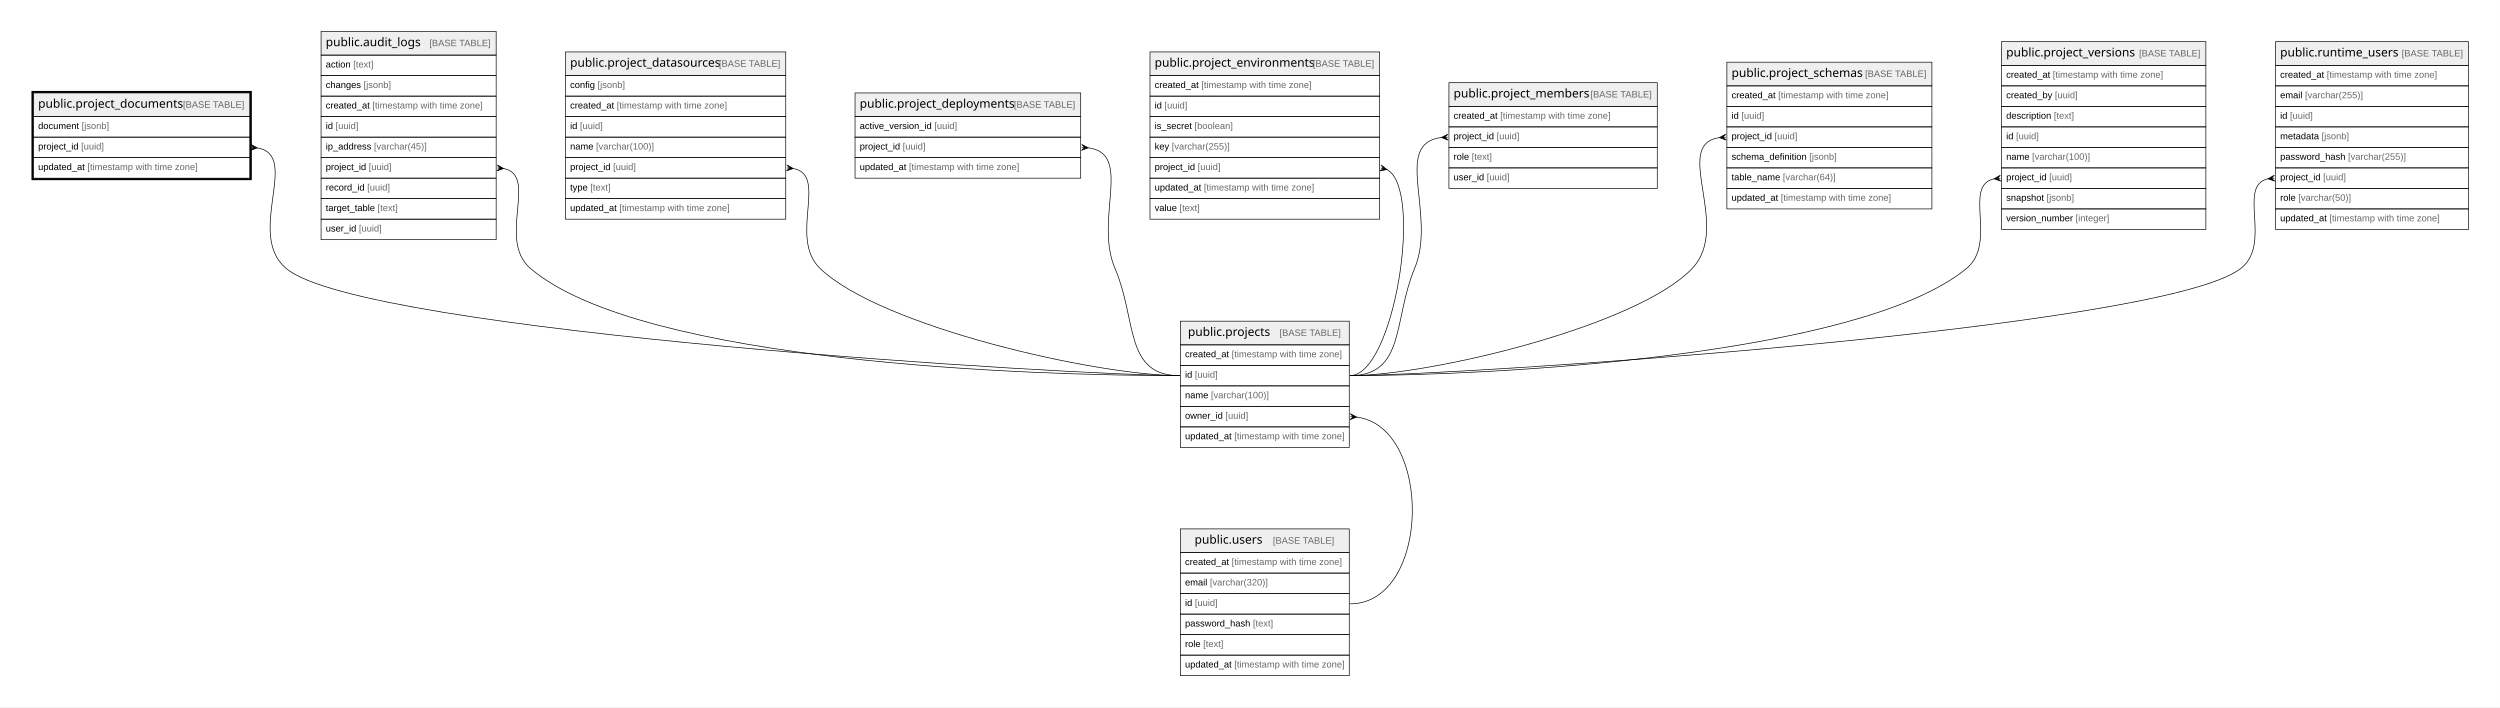
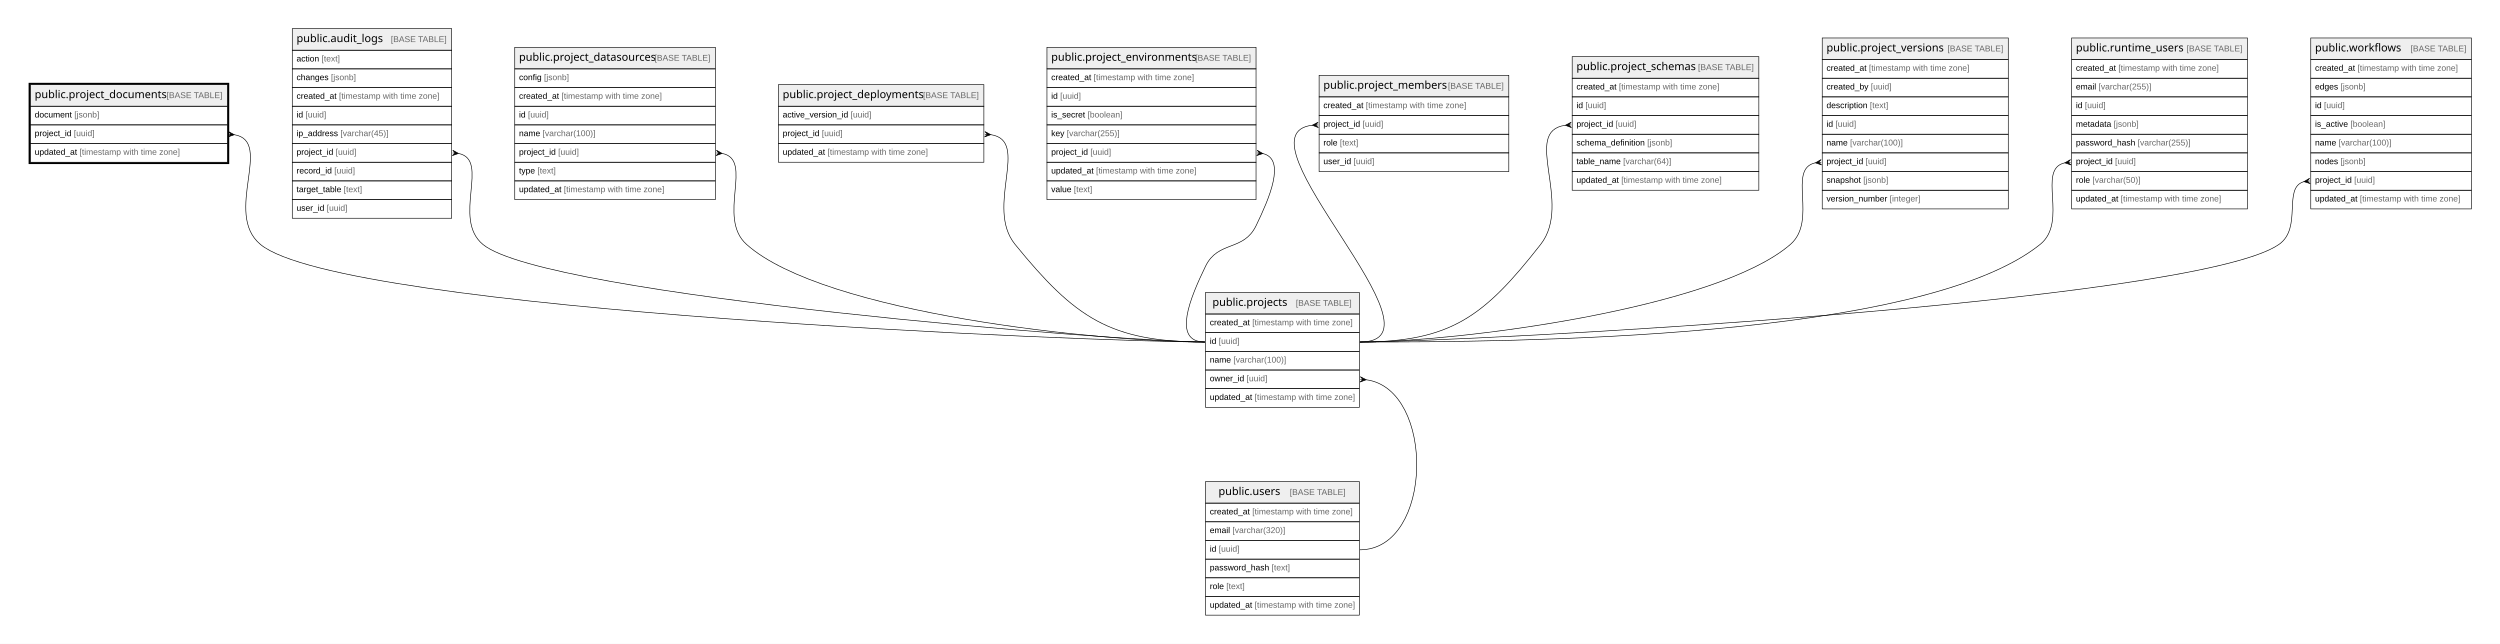
- <svg xmlns="http://www.w3.org/2000/svg" width="3755pt" height="1062pt" viewBox="0.00 0.00 3754.85 1062.00">
+ <svg xmlns="http://www.w3.org/2000/svg" width="4124pt" height="1062pt" viewBox="0.00 0.00 4124.36 1062.00">
  <g id="graph0" class="graph" transform="scale(1 1) rotate(0) translate(4 1058)">
-     <polygon fill="white" stroke="none" points="-4,4 -4,-1058 3750.85,-1058 3750.85,4 -4,4" />
+     <polygon fill="white" stroke="none" points="-4,4 -4,-1058 4120.36,-1058 4120.36,4 -4,4" />
    <g id="node1" class="node">
      <polygon fill="#efefef" stroke="none" points="46.2,-882.8 46.2,-918.4 371.14,-918.4 371.14,-882.8 46.2,-882.8" />
      <polygon fill="none" stroke="black" points="46.2,-882.8 46.2,-918.4 371.14,-918.4 371.14,-882.8 46.2,-882.8" />
      <text text-anchor="start" x="53.2" y="-896.2" font-family="Arial Bold" font-size="18.00">public.project_documents</text>
      <text text-anchor="start" x="239.65" y="-896.2" font-family="Arial" font-size="14.00">    </text>
      <text text-anchor="start" x="270.77" y="-896.2" font-family="Arial" font-size="14.00" fill="#666666">[BASE TABLE]</text>
      <polygon fill="none" stroke="black" points="46.2,-852 46.2,-882.8 371.14,-882.8 371.14,-852 46.2,-852" />
      <text text-anchor="start" x="53.2" y="-864.2" font-family="Arial" font-size="14.00">document </text>
      <text text-anchor="start" x="118.57" y="-864.2" font-family="Arial" font-size="14.00" fill="#666666">[jsonb]</text>
      <polygon fill="none" stroke="black" points="46.2,-821.2 46.2,-852 371.14,-852 371.14,-821.2 46.2,-821.2" />
      <text text-anchor="start" x="53.2" y="-833.4" font-family="Arial" font-size="14.00">project_id </text>
      <text text-anchor="start" x="117.79" y="-833.4" font-family="Arial" font-size="14.00" fill="#666666">[uuid]</text>
      <polygon fill="none" stroke="black" points="46.2,-790.4 46.2,-821.2 371.14,-821.2 371.14,-790.4 46.2,-790.4" />
      <text text-anchor="start" x="53.2" y="-802.6" font-family="Arial" font-size="14.00">updated_at </text>
      <text text-anchor="start" x="127.16" y="-802.6" font-family="Arial" font-size="14.00" fill="#666666">[timestamp with time zone]</text>
      <polygon fill="none" stroke="black" stroke-width="3" points="44.7,-788.9 44.7,-919.9 372.64,-919.9 372.64,-788.9 44.7,-788.9" />
    </g>
    <g id="node2" class="node">
-       <polygon fill="#efefef" stroke="none" points="1768.83,-540 1768.83,-575.6 2022.51,-575.6 2022.51,-540 1768.83,-540" />
-       <polygon fill="none" stroke="black" points="1768.83,-540 1768.83,-575.6 2022.51,-575.6 2022.51,-540 1768.83,-540" />
-       <text text-anchor="start" x="1780.19" y="-553.4" font-family="Arial Bold" font-size="18.00">public.projects</text>
-       <text text-anchor="start" x="1886.66" y="-553.4" font-family="Arial" font-size="14.00">    </text>
-       <text text-anchor="start" x="1917.78" y="-553.4" font-family="Arial" font-size="14.00" fill="#666666">[BASE TABLE]</text>
-       <polygon fill="none" stroke="black" points="1768.83,-509.2 1768.83,-540 2022.51,-540 2022.51,-509.2 1768.83,-509.2" />
-       <text text-anchor="start" x="1775.83" y="-521.4" font-family="Arial" font-size="14.00">created_at </text>
-       <text text-anchor="start" x="1845.88" y="-521.4" font-family="Arial" font-size="14.00" fill="#666666">[timestamp with time zone]</text>
-       <polygon fill="none" stroke="black" points="1768.83,-478.4 1768.83,-509.2 2022.51,-509.2 2022.51,-478.4 1768.83,-478.4" />
-       <text text-anchor="start" x="1775.83" y="-490.6" font-family="Arial" font-size="14.00">id </text>
-       <text text-anchor="start" x="1790.62" y="-490.6" font-family="Arial" font-size="14.00" fill="#666666">[uuid]</text>
-       <polygon fill="none" stroke="black" points="1768.83,-447.6 1768.83,-478.4 2022.51,-478.4 2022.51,-447.6 1768.83,-447.6" />
-       <text text-anchor="start" x="1775.83" y="-459.8" font-family="Arial" font-size="14.00">name </text>
-       <text text-anchor="start" x="1814.74" y="-459.8" font-family="Arial" font-size="14.00" fill="#666666">[varchar(100)]</text>
-       <polygon fill="none" stroke="black" points="1768.83,-416.8 1768.83,-447.6 2022.51,-447.6 2022.51,-416.8 1768.83,-416.8" />
-       <text text-anchor="start" x="1775.83" y="-429" font-family="Arial" font-size="14.00">owner_id </text>
-       <text text-anchor="start" x="1836.53" y="-429" font-family="Arial" font-size="14.00" fill="#666666">[uuid]</text>
-       <polygon fill="none" stroke="black" points="1768.83,-386 1768.83,-416.8 2022.51,-416.8 2022.51,-386 1768.83,-386" />
-       <text text-anchor="start" x="1775.83" y="-398.2" font-family="Arial" font-size="14.00">updated_at </text>
-       <text text-anchor="start" x="1849.79" y="-398.2" font-family="Arial" font-size="14.00" fill="#666666">[timestamp with time zone]</text>
+       <polygon fill="#efefef" stroke="none" points="1984.83,-540 1984.83,-575.6 2238.51,-575.6 2238.51,-540 1984.83,-540" />
+       <polygon fill="none" stroke="black" points="1984.83,-540 1984.83,-575.6 2238.51,-575.6 2238.51,-540 1984.83,-540" />
+       <text text-anchor="start" x="1996.19" y="-553.4" font-family="Arial Bold" font-size="18.00">public.projects</text>
+       <text text-anchor="start" x="2102.66" y="-553.4" font-family="Arial" font-size="14.00">    </text>
+       <text text-anchor="start" x="2133.78" y="-553.4" font-family="Arial" font-size="14.00" fill="#666666">[BASE TABLE]</text>
+       <polygon fill="none" stroke="black" points="1984.83,-509.2 1984.83,-540 2238.51,-540 2238.51,-509.2 1984.83,-509.2" />
+       <text text-anchor="start" x="1991.83" y="-521.4" font-family="Arial" font-size="14.00">created_at </text>
+       <text text-anchor="start" x="2061.88" y="-521.4" font-family="Arial" font-size="14.00" fill="#666666">[timestamp with time zone]</text>
+       <polygon fill="none" stroke="black" points="1984.83,-478.4 1984.83,-509.2 2238.51,-509.2 2238.51,-478.4 1984.83,-478.4" />
+       <text text-anchor="start" x="1991.83" y="-490.6" font-family="Arial" font-size="14.00">id </text>
+       <text text-anchor="start" x="2006.62" y="-490.6" font-family="Arial" font-size="14.00" fill="#666666">[uuid]</text>
+       <polygon fill="none" stroke="black" points="1984.83,-447.6 1984.83,-478.4 2238.51,-478.4 2238.51,-447.6 1984.83,-447.6" />
+       <text text-anchor="start" x="1991.83" y="-459.8" font-family="Arial" font-size="14.00">name </text>
+       <text text-anchor="start" x="2030.74" y="-459.8" font-family="Arial" font-size="14.00" fill="#666666">[varchar(100)]</text>
+       <polygon fill="none" stroke="black" points="1984.83,-416.8 1984.83,-447.6 2238.51,-447.6 2238.51,-416.8 1984.83,-416.8" />
+       <text text-anchor="start" x="1991.83" y="-429" font-family="Arial" font-size="14.00">owner_id </text>
+       <text text-anchor="start" x="2052.53" y="-429" font-family="Arial" font-size="14.00" fill="#666666">[uuid]</text>
+       <polygon fill="none" stroke="black" points="1984.83,-386 1984.83,-416.8 2238.51,-416.8 2238.51,-386 1984.83,-386" />
+       <text text-anchor="start" x="1991.83" y="-398.2" font-family="Arial" font-size="14.00">updated_at </text>
+       <text text-anchor="start" x="2065.79" y="-398.2" font-family="Arial" font-size="14.00" fill="#666666">[timestamp with time zone]</text>
    </g>
    <g id="edge1" class="edge">
-       <path fill="none" stroke="black" d="M382.44,-835.85C448.15,-825.3 364.24,-706.74 425.67,-654.8 540.36,-557.82 1617.63,-493.8 1767.83,-493.8" />
-       <polygon fill="black" stroke="black" points="382.45,-835.85 372.15,-832.09 377.13,-836.24 372.81,-836.55 372.81,-836.55 372.81,-836.55 377.13,-836.24 372.8,-841.06 382.45,-835.85" />
-     </g>
-     <g id="node11" class="node">
-       <polygon fill="#efefef" stroke="none" points="1768.83,-228 1768.83,-263.6 2022.51,-263.6 2022.51,-228 1768.83,-228" />
-       <polygon fill="none" stroke="black" points="1768.83,-228 1768.83,-263.6 2022.51,-263.6 2022.51,-228 1768.83,-228" />
-       <text text-anchor="start" x="1790.18" y="-241.4" font-family="Arial Bold" font-size="18.00">public.users</text>
-       <text text-anchor="start" x="1876.67" y="-241.4" font-family="Arial" font-size="14.00">    </text>
-       <text text-anchor="start" x="1907.78" y="-241.4" font-family="Arial" font-size="14.00" fill="#666666">[BASE TABLE]</text>
-       <polygon fill="none" stroke="black" points="1768.83,-197.2 1768.83,-228 2022.51,-228 2022.51,-197.2 1768.83,-197.2" />
-       <text text-anchor="start" x="1775.83" y="-209.4" font-family="Arial" font-size="14.00">created_at </text>
-       <text text-anchor="start" x="1845.88" y="-209.4" font-family="Arial" font-size="14.00" fill="#666666">[timestamp with time zone]</text>
-       <polygon fill="none" stroke="black" points="1768.83,-166.4 1768.83,-197.2 2022.51,-197.2 2022.51,-166.4 1768.83,-166.4" />
-       <text text-anchor="start" x="1775.83" y="-178.6" font-family="Arial" font-size="14.00">email </text>
-       <text text-anchor="start" x="1813.17" y="-178.6" font-family="Arial" font-size="14.00" fill="#666666">[varchar(320)]</text>
-       <polygon fill="none" stroke="black" points="1768.83,-135.6 1768.83,-166.4 2022.51,-166.4 2022.51,-135.6 1768.83,-135.6" />
-       <text text-anchor="start" x="1775.83" y="-147.8" font-family="Arial" font-size="14.00">id </text>
-       <text text-anchor="start" x="1790.62" y="-147.8" font-family="Arial" font-size="14.00" fill="#666666">[uuid]</text>
-       <polygon fill="none" stroke="black" points="1768.83,-104.8 1768.83,-135.6 2022.51,-135.6 2022.51,-104.8 1768.83,-104.8" />
-       <text text-anchor="start" x="1775.83" y="-117" font-family="Arial" font-size="14.00">password_hash </text>
-       <text text-anchor="start" x="1877.78" y="-117" font-family="Arial" font-size="14.00" fill="#666666">[text]</text>
-       <polygon fill="none" stroke="black" points="1768.83,-74 1768.83,-104.8 2022.51,-104.8 2022.51,-74 1768.83,-74" />
-       <text text-anchor="start" x="1775.83" y="-86.2" font-family="Arial" font-size="14.00">role </text>
-       <text text-anchor="start" x="1803.06" y="-86.2" font-family="Arial" font-size="14.00" fill="#666666">[text]</text>
-       <polygon fill="none" stroke="black" points="1768.83,-43.2 1768.83,-74 2022.51,-74 2022.51,-43.2 1768.83,-43.2" />
-       <text text-anchor="start" x="1775.83" y="-55.4" font-family="Arial" font-size="14.00">updated_at </text>
-       <text text-anchor="start" x="1849.79" y="-55.4" font-family="Arial" font-size="14.00" fill="#666666">[timestamp with time zone]</text>
-     </g>
-     <g id="edge10" class="edge">
-       <path fill="none" stroke="black" d="M2033.83,-431.54C2148.39,-416.5 2144.95,-151 2023.51,-151" />
-       <polygon fill="black" stroke="black" points="2033.82,-431.54 2023.56,-427.69 2028.5,-431.88 2024.18,-432.16 2024.18,-432.16 2024.18,-432.16 2028.5,-431.88 2024.13,-436.67 2033.82,-431.54" />
+       <path fill="none" stroke="black" d="M382.43,-835.84C448.12,-825.25 363.82,-706.24 425.67,-654.8 559.49,-543.51 1809.78,-493.8 1983.83,-493.8" />
+       <polygon fill="black" stroke="black" points="382.45,-835.84 372.14,-832.09 377.13,-836.23 372.81,-836.55 372.81,-836.55 372.81,-836.55 377.13,-836.23 372.8,-841.06 382.45,-835.84" />
+     </g>
+     <g id="node12" class="node">
+       <polygon fill="#efefef" stroke="none" points="1984.83,-228 1984.83,-263.6 2238.51,-263.6 2238.51,-228 1984.83,-228" />
+       <polygon fill="none" stroke="black" points="1984.83,-228 1984.83,-263.6 2238.51,-263.6 2238.51,-228 1984.83,-228" />
+       <text text-anchor="start" x="2006.18" y="-241.4" font-family="Arial Bold" font-size="18.00">public.users</text>
+       <text text-anchor="start" x="2092.67" y="-241.4" font-family="Arial" font-size="14.00">    </text>
+       <text text-anchor="start" x="2123.78" y="-241.4" font-family="Arial" font-size="14.00" fill="#666666">[BASE TABLE]</text>
+       <polygon fill="none" stroke="black" points="1984.83,-197.2 1984.83,-228 2238.51,-228 2238.51,-197.2 1984.83,-197.2" />
+       <text text-anchor="start" x="1991.83" y="-209.4" font-family="Arial" font-size="14.00">created_at </text>
+       <text text-anchor="start" x="2061.88" y="-209.4" font-family="Arial" font-size="14.00" fill="#666666">[timestamp with time zone]</text>
+       <polygon fill="none" stroke="black" points="1984.83,-166.4 1984.83,-197.2 2238.51,-197.2 2238.51,-166.4 1984.83,-166.4" />
+       <text text-anchor="start" x="1991.83" y="-178.6" font-family="Arial" font-size="14.00">email </text>
+       <text text-anchor="start" x="2029.17" y="-178.6" font-family="Arial" font-size="14.00" fill="#666666">[varchar(320)]</text>
+       <polygon fill="none" stroke="black" points="1984.83,-135.6 1984.83,-166.4 2238.51,-166.4 2238.51,-135.6 1984.83,-135.6" />
+       <text text-anchor="start" x="1991.83" y="-147.8" font-family="Arial" font-size="14.00">id </text>
+       <text text-anchor="start" x="2006.62" y="-147.8" font-family="Arial" font-size="14.00" fill="#666666">[uuid]</text>
+       <polygon fill="none" stroke="black" points="1984.83,-104.8 1984.83,-135.6 2238.51,-135.6 2238.51,-104.8 1984.83,-104.8" />
+       <text text-anchor="start" x="1991.83" y="-117" font-family="Arial" font-size="14.00">password_hash </text>
+       <text text-anchor="start" x="2093.78" y="-117" font-family="Arial" font-size="14.00" fill="#666666">[text]</text>
+       <polygon fill="none" stroke="black" points="1984.83,-74 1984.83,-104.8 2238.51,-104.8 2238.51,-74 1984.83,-74" />
+       <text text-anchor="start" x="1991.83" y="-86.2" font-family="Arial" font-size="14.00">role </text>
+       <text text-anchor="start" x="2019.06" y="-86.2" font-family="Arial" font-size="14.00" fill="#666666">[text]</text>
+       <polygon fill="none" stroke="black" points="1984.83,-43.2 1984.83,-74 2238.51,-74 2238.51,-43.2 1984.83,-43.2" />
+       <text text-anchor="start" x="1991.83" y="-55.4" font-family="Arial" font-size="14.00">updated_at </text>
+       <text text-anchor="start" x="2065.79" y="-55.4" font-family="Arial" font-size="14.00" fill="#666666">[timestamp with time zone]</text>
+     </g>
+     <g id="edge11" class="edge">
+       <path fill="none" stroke="black" d="M2249.83,-431.54C2364.39,-416.5 2360.95,-151 2239.51,-151" />
+       <polygon fill="black" stroke="black" points="2249.82,-431.54 2239.56,-427.69 2244.5,-431.88 2240.18,-432.16 2240.18,-432.16 2240.18,-432.16 2244.5,-431.88 2240.13,-436.67 2249.82,-431.54" />
    </g>
    <g id="node3" class="node">
      <polygon fill="#efefef" stroke="none" points="478.18,-975.2 478.18,-1010.8 741.16,-1010.8 741.16,-975.2 478.18,-975.2" />
      <polygon fill="none" stroke="black" points="478.18,-975.2 478.18,-1010.8 741.16,-1010.8 741.16,-975.2 478.18,-975.2" />
      <text text-anchor="start" x="485.18" y="-988.6" font-family="Arial Bold" font-size="18.00">public.audit_logs</text>
      <text text-anchor="start" x="609.67" y="-988.6" font-family="Arial" font-size="14.00">    </text>
      <text text-anchor="start" x="640.79" y="-988.6" font-family="Arial" font-size="14.00" fill="#666666">[BASE TABLE]</text>
      <polygon fill="none" stroke="black" points="478.18,-944.4 478.18,-975.2 741.16,-975.2 741.16,-944.4 478.18,-944.4" />
      <text text-anchor="start" x="485.18" y="-956.6" font-family="Arial" font-size="14.00">action </text>
      <text text-anchor="start" x="526.43" y="-956.6" font-family="Arial" font-size="14.00" fill="#666666">[text]</text>
      <polygon fill="none" stroke="black" points="478.18,-913.6 478.18,-944.4 741.16,-944.4 741.16,-913.6 478.18,-913.6" />
      <text text-anchor="start" x="485.18" y="-925.8" font-family="Arial" font-size="14.00">changes </text>
      <text text-anchor="start" x="542" y="-925.8" font-family="Arial" font-size="14.00" fill="#666666">[jsonb]</text>
      <polygon fill="none" stroke="black" points="478.18,-882.8 478.18,-913.6 741.16,-913.6 741.16,-882.8 478.18,-882.8" />
      <text text-anchor="start" x="485.18" y="-895" font-family="Arial" font-size="14.00">created_at </text>
      <text text-anchor="start" x="555.23" y="-895" font-family="Arial" font-size="14.00" fill="#666666">[timestamp with time zone]</text>
      <polygon fill="none" stroke="black" points="478.18,-852 478.18,-882.8 741.16,-882.8 741.16,-852 478.18,-852" />
      <text text-anchor="start" x="485.18" y="-864.2" font-family="Arial" font-size="14.00">id </text>
      <text text-anchor="start" x="499.97" y="-864.2" font-family="Arial" font-size="14.00" fill="#666666">[uuid]</text>
      <polygon fill="none" stroke="black" points="478.18,-821.2 478.18,-852 741.16,-852 741.16,-821.2 478.18,-821.2" />
      <text text-anchor="start" x="485.18" y="-833.4" font-family="Arial" font-size="14.00">ip_address </text>
      <text text-anchor="start" x="557.56" y="-833.4" font-family="Arial" font-size="14.00" fill="#666666">[varchar(45)]</text>
      <polygon fill="none" stroke="black" points="478.18,-790.4 478.18,-821.2 741.16,-821.2 741.16,-790.4 478.18,-790.4" />
      <text text-anchor="start" x="485.18" y="-802.6" font-family="Arial" font-size="14.00">project_id </text>
      <text text-anchor="start" x="549.77" y="-802.6" font-family="Arial" font-size="14.00" fill="#666666">[uuid]</text>
      <polygon fill="none" stroke="black" points="478.18,-759.6 478.18,-790.4 741.16,-790.4 741.16,-759.6 478.18,-759.6" />
      <text text-anchor="start" x="485.18" y="-771.8" font-family="Arial" font-size="14.00">record_id </text>
      <text text-anchor="start" x="547.44" y="-771.8" font-family="Arial" font-size="14.00" fill="#666666">[uuid]</text>
      <polygon fill="none" stroke="black" points="478.18,-728.8 478.18,-759.6 741.16,-759.6 741.16,-728.8 478.18,-728.8" />
      <text text-anchor="start" x="485.18" y="-741" font-family="Arial" font-size="14.00">target_table </text>
      <text text-anchor="start" x="563.02" y="-741" font-family="Arial" font-size="14.00" fill="#666666">[text]</text>
      <polygon fill="none" stroke="black" points="478.18,-698 478.18,-728.8 741.16,-728.8 741.16,-698 478.18,-698" />
      <text text-anchor="start" x="485.18" y="-710.2" font-family="Arial" font-size="14.00">user_id </text>
      <text text-anchor="start" x="534.99" y="-710.2" font-family="Arial" font-size="14.00" fill="#666666">[uuid]</text>
    </g>
    <g id="edge2" class="edge">
-       <path fill="none" stroke="black" d="M752.51,-804.88C805.2,-794.48 741.76,-698.19 792.67,-654.8 959.83,-512.33 1548.19,-493.8 1767.83,-493.8" />
-       <polygon fill="black" stroke="black" points="752.45,-804.89 742.1,-801.29 747.14,-805.36 742.83,-805.74 742.83,-805.74 742.83,-805.74 747.14,-805.36 742.89,-810.25 752.45,-804.89" />
+       <path fill="none" stroke="black" d="M752.51,-804.88C805.13,-794.4 741.13,-697.44 792.67,-654.8 895.57,-569.67 1850.27,-493.8 1983.83,-493.8" />
+       <polygon fill="black" stroke="black" points="752.45,-804.88 742.09,-801.29 747.14,-805.36 742.83,-805.74 742.83,-805.74 742.83,-805.74 747.14,-805.36 742.89,-810.25 752.45,-804.88" />
    </g>
    <g id="node4" class="node">
      <polygon fill="#efefef" stroke="none" points="845.21,-944.4 845.21,-980 1176.13,-980 1176.13,-944.4 845.21,-944.4" />
      <polygon fill="none" stroke="black" points="845.21,-944.4 845.21,-980 1176.13,-980 1176.13,-944.4 845.21,-944.4" />
      <text text-anchor="start" x="852.21" y="-957.8" font-family="Arial Bold" font-size="18.00">public.project_datasources</text>
      <text text-anchor="start" x="1044.64" y="-957.8" font-family="Arial" font-size="14.00">    </text>
      <text text-anchor="start" x="1075.76" y="-957.8" font-family="Arial" font-size="14.00" fill="#666666">[BASE TABLE]</text>
      <polygon fill="none" stroke="black" points="845.21,-913.6 845.21,-944.4 1176.13,-944.4 1176.13,-913.6 845.21,-913.6" />
      <text text-anchor="start" x="852.21" y="-925.8" font-family="Arial" font-size="14.00">config </text>
      <text text-anchor="start" x="893.46" y="-925.8" font-family="Arial" font-size="14.00" fill="#666666">[jsonb]</text>
      <polygon fill="none" stroke="black" points="845.21,-882.8 845.21,-913.6 1176.13,-913.6 1176.13,-882.8 845.21,-882.8" />
      <text text-anchor="start" x="852.21" y="-895" font-family="Arial" font-size="14.00">created_at </text>
      <text text-anchor="start" x="922.26" y="-895" font-family="Arial" font-size="14.00" fill="#666666">[timestamp with time zone]</text>
      <polygon fill="none" stroke="black" points="845.21,-852 845.21,-882.8 1176.13,-882.8 1176.13,-852 845.21,-852" />
      <text text-anchor="start" x="852.21" y="-864.2" font-family="Arial" font-size="14.00">id </text>
      <text text-anchor="start" x="867" y="-864.2" font-family="Arial" font-size="14.00" fill="#666666">[uuid]</text>
      <polygon fill="none" stroke="black" points="845.21,-821.2 845.21,-852 1176.13,-852 1176.13,-821.2 845.21,-821.2" />
      <text text-anchor="start" x="852.21" y="-833.4" font-family="Arial" font-size="14.00">name </text>
      <text text-anchor="start" x="891.12" y="-833.4" font-family="Arial" font-size="14.00" fill="#666666">[varchar(100)]</text>
      <polygon fill="none" stroke="black" points="845.21,-790.4 845.21,-821.2 1176.13,-821.2 1176.13,-790.4 845.21,-790.4" />
      <text text-anchor="start" x="852.21" y="-802.6" font-family="Arial" font-size="14.00">project_id </text>
      <text text-anchor="start" x="916.8" y="-802.6" font-family="Arial" font-size="14.00" fill="#666666">[uuid]</text>
      <polygon fill="none" stroke="black" points="845.21,-759.6 845.21,-790.4 1176.13,-790.4 1176.13,-759.6 845.21,-759.6" />
      <text text-anchor="start" x="852.21" y="-771.8" font-family="Arial" font-size="14.00">type </text>
      <text text-anchor="start" x="882.56" y="-771.8" font-family="Arial" font-size="14.00" fill="#666666">[text]</text>
      <polygon fill="none" stroke="black" points="845.21,-728.8 845.21,-759.6 1176.13,-759.6 1176.13,-728.8 845.21,-728.8" />
      <text text-anchor="start" x="852.21" y="-741" font-family="Arial" font-size="14.00">updated_at </text>
      <text text-anchor="start" x="926.17" y="-741" font-family="Arial" font-size="14.00" fill="#666666">[timestamp with time zone]</text>
    </g>
    <g id="edge3" class="edge">
-       <path fill="none" stroke="black" d="M1187.51,-804.91C1240.49,-794.82 1179.58,-701.31 1227.67,-654.8 1317.7,-567.72 1642.58,-493.8 1767.83,-493.8" />
-       <polygon fill="black" stroke="black" points="1187.43,-804.92 1177.08,-801.29 1182.11,-805.37 1177.8,-805.74 1177.8,-805.74 1177.8,-805.74 1182.11,-805.37 1177.85,-810.26 1187.43,-804.92" />
+       <path fill="none" stroke="black" d="M1187.49,-804.89C1240.29,-794.61 1177.76,-699.35 1227.67,-654.8 1355.83,-540.38 1812.03,-493.8 1983.83,-493.8" />
+       <polygon fill="black" stroke="black" points="1187.42,-804.9 1177.07,-801.29 1182.11,-805.36 1177.8,-805.74 1177.8,-805.74 1177.8,-805.74 1182.11,-805.36 1177.85,-810.25 1187.42,-804.9" />
    </g>
    <g id="node5" class="node">
      <polygon fill="#efefef" stroke="none" points="1280.2,-882.8 1280.2,-918.4 1619.14,-918.4 1619.14,-882.8 1280.2,-882.8" />
      <polygon fill="none" stroke="black" points="1280.2,-882.8 1280.2,-918.4 1619.14,-918.4 1619.14,-882.8 1280.2,-882.8" />
      <text text-anchor="start" x="1287.2" y="-896.2" font-family="Arial Bold" font-size="18.00">public.project_deployments</text>
      <text text-anchor="start" x="1487.65" y="-896.2" font-family="Arial" font-size="14.00">    </text>
      <text text-anchor="start" x="1518.77" y="-896.2" font-family="Arial" font-size="14.00" fill="#666666">[BASE TABLE]</text>
      <polygon fill="none" stroke="black" points="1280.2,-852 1280.2,-882.8 1619.14,-882.8 1619.14,-852 1280.2,-852" />
      <text text-anchor="start" x="1287.2" y="-864.2" font-family="Arial" font-size="14.00">active_version_id </text>
      <text text-anchor="start" x="1399.26" y="-864.2" font-family="Arial" font-size="14.00" fill="#666666">[uuid]</text>
      <polygon fill="none" stroke="black" points="1280.2,-821.2 1280.2,-852 1619.14,-852 1619.14,-821.2 1280.2,-821.2" />
      <text text-anchor="start" x="1287.2" y="-833.4" font-family="Arial" font-size="14.00">project_id </text>
      <text text-anchor="start" x="1351.79" y="-833.4" font-family="Arial" font-size="14.00" fill="#666666">[uuid]</text>
      <polygon fill="none" stroke="black" points="1280.2,-790.4 1280.2,-821.2 1619.14,-821.2 1619.14,-790.4 1280.2,-790.4" />
      <text text-anchor="start" x="1287.2" y="-802.6" font-family="Arial" font-size="14.00">updated_at </text>
      <text text-anchor="start" x="1361.16" y="-802.6" font-family="Arial" font-size="14.00" fill="#666666">[timestamp with time zone]</text>
    </g>
    <g id="edge4" class="edge">
-       <path fill="none" stroke="black" d="M1630.55,-835.98C1698.23,-827.24 1638.96,-728.35 1670.67,-654.8 1703.76,-578.05 1684.25,-493.8 1767.83,-493.8" />
-       <polygon fill="black" stroke="black" points="1630.46,-835.98 1620.21,-832.09 1625.13,-836.3 1620.81,-836.56 1620.81,-836.56 1620.81,-836.56 1625.13,-836.3 1620.74,-841.07 1630.46,-835.98" />
+       <path fill="none" stroke="black" d="M1630.44,-835.91C1696.53,-826.21 1620.09,-716.9 1670.67,-654.8 1769.5,-533.46 1827.33,-493.8 1983.83,-493.8" />
+       <polygon fill="black" stroke="black" points="1630.45,-835.91 1620.17,-832.09 1625.13,-836.26 1620.81,-836.56 1620.81,-836.56 1620.81,-836.56 1625.13,-836.26 1620.78,-841.07 1630.45,-835.91" />
    </g>
    <g id="node6" class="node">
      <polygon fill="#efefef" stroke="none" points="1723.2,-944.4 1723.2,-980 2068.14,-980 2068.14,-944.4 1723.2,-944.4" />
      <polygon fill="none" stroke="black" points="1723.2,-944.4 1723.2,-980 2068.14,-980 2068.14,-944.4 1723.2,-944.4" />
      <text text-anchor="start" x="1730.2" y="-957.8" font-family="Arial Bold" font-size="18.00">public.project_environments</text>
      <text text-anchor="start" x="1936.65" y="-957.8" font-family="Arial" font-size="14.00">    </text>
      <text text-anchor="start" x="1967.77" y="-957.8" font-family="Arial" font-size="14.00" fill="#666666">[BASE TABLE]</text>
      <polygon fill="none" stroke="black" points="1723.2,-913.6 1723.2,-944.4 2068.14,-944.4 2068.14,-913.6 1723.2,-913.6" />
      <text text-anchor="start" x="1730.2" y="-925.8" font-family="Arial" font-size="14.00">created_at </text>
      <text text-anchor="start" x="1800.25" y="-925.8" font-family="Arial" font-size="14.00" fill="#666666">[timestamp with time zone]</text>
      <polygon fill="none" stroke="black" points="1723.2,-882.8 1723.2,-913.6 2068.14,-913.6 2068.14,-882.8 1723.2,-882.8" />
      <text text-anchor="start" x="1730.2" y="-895" font-family="Arial" font-size="14.00">id </text>
      <text text-anchor="start" x="1744.99" y="-895" font-family="Arial" font-size="14.00" fill="#666666">[uuid]</text>
      <polygon fill="none" stroke="black" points="1723.2,-852 1723.2,-882.8 2068.14,-882.8 2068.14,-852 1723.2,-852" />
      <text text-anchor="start" x="1730.2" y="-864.2" font-family="Arial" font-size="14.00">is_secret </text>
      <text text-anchor="start" x="1790.11" y="-864.2" font-family="Arial" font-size="14.00" fill="#666666">[boolean]</text>
      <polygon fill="none" stroke="black" points="1723.2,-821.2 1723.2,-852 2068.14,-852 2068.14,-821.2 1723.2,-821.2" />
      <text text-anchor="start" x="1730.2" y="-833.4" font-family="Arial" font-size="14.00">key </text>
      <text text-anchor="start" x="1755.88" y="-833.4" font-family="Arial" font-size="14.00" fill="#666666">[varchar(255)]</text>
      <polygon fill="none" stroke="black" points="1723.2,-790.4 1723.2,-821.2 2068.14,-821.2 2068.14,-790.4 1723.2,-790.4" />
      <text text-anchor="start" x="1730.2" y="-802.6" font-family="Arial" font-size="14.00">project_id </text>
      <text text-anchor="start" x="1794.8" y="-802.6" font-family="Arial" font-size="14.00" fill="#666666">[uuid]</text>
      <polygon fill="none" stroke="black" points="1723.2,-759.6 1723.2,-790.4 2068.14,-790.4 2068.14,-759.6 1723.2,-759.6" />
      <text text-anchor="start" x="1730.2" y="-771.8" font-family="Arial" font-size="14.00">updated_at </text>
      <text text-anchor="start" x="1804.16" y="-771.8" font-family="Arial" font-size="14.00" fill="#666666">[timestamp with time zone]</text>
      <polygon fill="none" stroke="black" points="1723.2,-728.8 1723.2,-759.6 2068.14,-759.6 2068.14,-728.8 1723.2,-728.8" />
      <text text-anchor="start" x="1730.2" y="-741" font-family="Arial" font-size="14.00">value </text>
      <text text-anchor="start" x="1767.56" y="-741" font-family="Arial" font-size="14.00" fill="#666666">[text]</text>
    </g>
    <g id="edge5" class="edge">
-       <path fill="none" stroke="black" d="M2079.27,-803.29C2134.33,-773.76 2089.89,-493.8 2023.51,-493.8" />
-       <polygon fill="black" stroke="black" points="2079.17,-803.31 2068.38,-801.35 2073.99,-804.6 2069.79,-805.64 2069.79,-805.64 2069.79,-805.64 2073.99,-804.6 2070.55,-810.09 2079.17,-803.31" />
+       <path fill="none" stroke="black" d="M2079.19,-804.76C2118.23,-795.78 2089.81,-730.29 2068.14,-685.6 2047.43,-642.9 2005.54,-661.5 1984.83,-618.8 1960.59,-568.81 1928.27,-493.8 1983.83,-493.8" />
+       <polygon fill="black" stroke="black" points="2079.42,-804.74 2069.01,-801.29 2074.11,-805.29 2069.8,-805.73 2069.8,-805.73 2069.8,-805.73 2074.11,-805.29 2069.93,-810.24 2079.42,-804.74" />
    </g>
    <g id="node7" class="node">
      <polygon fill="#efefef" stroke="none" points="2172.2,-898.2 2172.2,-933.8 2485.14,-933.8 2485.14,-898.2 2172.2,-898.2" />
      <polygon fill="none" stroke="black" points="2172.2,-898.2 2172.2,-933.8 2485.14,-933.8 2485.14,-898.2 2172.2,-898.2" />
      <text text-anchor="start" x="2179.2" y="-911.6" font-family="Arial Bold" font-size="18.00">public.project_members</text>
      <text text-anchor="start" x="2353.65" y="-911.6" font-family="Arial" font-size="14.00">    </text>
      <text text-anchor="start" x="2384.77" y="-911.6" font-family="Arial" font-size="14.00" fill="#666666">[BASE TABLE]</text>
      <polygon fill="none" stroke="black" points="2172.2,-867.4 2172.2,-898.2 2485.14,-898.2 2485.14,-867.4 2172.2,-867.4" />
      <text text-anchor="start" x="2179.2" y="-879.6" font-family="Arial" font-size="14.00">created_at </text>
      <text text-anchor="start" x="2249.25" y="-879.6" font-family="Arial" font-size="14.00" fill="#666666">[timestamp with time zone]</text>
      <polygon fill="none" stroke="black" points="2172.2,-836.6 2172.2,-867.4 2485.14,-867.4 2485.14,-836.6 2172.2,-836.6" />
      <text text-anchor="start" x="2179.2" y="-848.8" font-family="Arial" font-size="14.00">project_id </text>
      <text text-anchor="start" x="2243.8" y="-848.8" font-family="Arial" font-size="14.00" fill="#666666">[uuid]</text>
      <polygon fill="none" stroke="black" points="2172.2,-805.8 2172.2,-836.6 2485.14,-836.6 2485.14,-805.8 2172.2,-805.8" />
      <text text-anchor="start" x="2179.2" y="-818" font-family="Arial" font-size="14.00">role </text>
      <text text-anchor="start" x="2206.44" y="-818" font-family="Arial" font-size="14.00" fill="#666666">[text]</text>
      <polygon fill="none" stroke="black" points="2172.2,-775 2172.2,-805.8 2485.14,-805.8 2485.14,-775 2172.2,-775" />
      <text text-anchor="start" x="2179.2" y="-787.2" font-family="Arial" font-size="14.00">user_id </text>
      <text text-anchor="start" x="2229.01" y="-787.2" font-family="Arial" font-size="14.00" fill="#666666">[uuid]</text>
    </g>
    <g id="edge6" class="edge">
-       <path fill="none" stroke="black" d="M2160.89,-851.44C2086.69,-842.72 2154.21,-734.82 2120.67,-654.8 2088.36,-577.72 2107.09,-493.8 2023.51,-493.8" />
-       <polygon fill="black" stroke="black" points="2160.88,-851.44 2170.62,-856.48 2166.21,-851.73 2170.53,-851.96 2170.53,-851.96 2170.53,-851.96 2166.21,-851.73 2171.11,-847.49 2160.88,-851.44" />
+       <path fill="none" stroke="black" d="M2161.11,-851.47C2026.48,-836.09 2397.94,-493.8 2239.51,-493.8" />
+       <polygon fill="black" stroke="black" points="2160.88,-851.45 2170.63,-856.48 2166.21,-851.74 2170.53,-851.96 2170.53,-851.96 2170.53,-851.96 2166.21,-851.74 2171.11,-847.49 2160.88,-851.45" />
    </g>
    <g id="node8" class="node">
      <polygon fill="#efefef" stroke="none" points="2589.7,-929 2589.7,-964.6 2897.64,-964.6 2897.64,-929 2589.7,-929" />
      <polygon fill="none" stroke="black" points="2589.7,-929 2589.7,-964.6 2897.64,-964.6 2897.64,-929 2589.7,-929" />
      <text text-anchor="start" x="2596.7" y="-942.4" font-family="Arial Bold" font-size="18.00">public.project_schemas</text>
      <text text-anchor="start" x="2766.15" y="-942.4" font-family="Arial" font-size="14.00">    </text>
      <text text-anchor="start" x="2797.26" y="-942.4" font-family="Arial" font-size="14.00" fill="#666666">[BASE TABLE]</text>
      <polygon fill="none" stroke="black" points="2589.7,-898.2 2589.7,-929 2897.64,-929 2897.64,-898.2 2589.7,-898.2" />
      <text text-anchor="start" x="2596.7" y="-910.4" font-family="Arial" font-size="14.00">created_at </text>
      <text text-anchor="start" x="2666.75" y="-910.4" font-family="Arial" font-size="14.00" fill="#666666">[timestamp with time zone]</text>
      <polygon fill="none" stroke="black" points="2589.7,-867.4 2589.7,-898.2 2897.64,-898.2 2897.64,-867.4 2589.7,-867.4" />
      <text text-anchor="start" x="2596.7" y="-879.6" font-family="Arial" font-size="14.00">id </text>
      <text text-anchor="start" x="2611.49" y="-879.6" font-family="Arial" font-size="14.00" fill="#666666">[uuid]</text>
      <polygon fill="none" stroke="black" points="2589.7,-836.6 2589.7,-867.4 2897.64,-867.4 2897.64,-836.6 2589.7,-836.6" />
      <text text-anchor="start" x="2596.7" y="-848.8" font-family="Arial" font-size="14.00">project_id </text>
      <text text-anchor="start" x="2661.3" y="-848.8" font-family="Arial" font-size="14.00" fill="#666666">[uuid]</text>
      <polygon fill="none" stroke="black" points="2589.7,-805.8 2589.7,-836.6 2897.64,-836.6 2897.64,-805.8 2589.7,-805.8" />
      <text text-anchor="start" x="2596.7" y="-818" font-family="Arial" font-size="14.00">schema_definition </text>
      <text text-anchor="start" x="2713.44" y="-818" font-family="Arial" font-size="14.00" fill="#666666">[jsonb]</text>
      <polygon fill="none" stroke="black" points="2589.7,-775 2589.7,-805.8 2897.64,-805.8 2897.64,-775 2589.7,-775" />
      <text text-anchor="start" x="2596.7" y="-787.2" font-family="Arial" font-size="14.00">table_name </text>
      <text text-anchor="start" x="2673.76" y="-787.2" font-family="Arial" font-size="14.00" fill="#666666">[varchar(64)]</text>
      <polygon fill="none" stroke="black" points="2589.7,-744.2 2589.7,-775 2897.64,-775 2897.64,-744.2 2589.7,-744.2" />
      <text text-anchor="start" x="2596.7" y="-756.4" font-family="Arial" font-size="14.00">updated_at </text>
      <text text-anchor="start" x="2670.66" y="-756.4" font-family="Arial" font-size="14.00" fill="#666666">[timestamp with time zone]</text>
    </g>
    <g id="edge7" class="edge">
-       <path fill="none" stroke="black" d="M2578.51,-851.35C2506.25,-841.32 2597.5,-717.71 2537.67,-654.8 2455.16,-568.04 2143.24,-493.8 2023.51,-493.8" />
-       <polygon fill="black" stroke="black" points="2578.39,-851.34 2588.08,-856.47 2583.71,-851.68 2588.04,-851.96 2588.04,-851.96 2588.04,-851.96 2583.71,-851.68 2588.66,-847.49 2578.39,-851.34" />
+       <path fill="none" stroke="black" d="M2578.48,-851.38C2505.74,-841.76 2591.21,-723.15 2537.67,-654.8 2444.81,-536.24 2390.11,-493.8 2239.51,-493.8" />
+       <polygon fill="black" stroke="black" points="2578.39,-851.37 2588.1,-856.47 2583.71,-851.7 2588.04,-851.96 2588.04,-851.96 2588.04,-851.96 2583.71,-851.7 2588.64,-847.49 2578.39,-851.37" />
    </g>
    <g id="node9" class="node">
      <polygon fill="#efefef" stroke="none" points="3002.2,-959.8 3002.2,-995.4 3309.14,-995.4 3309.14,-959.8 3002.2,-959.8" />
      <polygon fill="none" stroke="black" points="3002.2,-959.8 3002.2,-995.4 3309.14,-995.4 3309.14,-959.8 3002.2,-959.8" />
      <text text-anchor="start" x="3009.2" y="-973.2" font-family="Arial Bold" font-size="18.00">public.project_versions</text>
      <text text-anchor="start" x="3177.66" y="-973.2" font-family="Arial" font-size="14.00">    </text>
      <text text-anchor="start" x="3208.77" y="-973.2" font-family="Arial" font-size="14.00" fill="#666666">[BASE TABLE]</text>
      <polygon fill="none" stroke="black" points="3002.2,-929 3002.2,-959.8 3309.14,-959.8 3309.14,-929 3002.2,-929" />
      <text text-anchor="start" x="3009.2" y="-941.2" font-family="Arial" font-size="14.00">created_at </text>
      <text text-anchor="start" x="3079.24" y="-941.2" font-family="Arial" font-size="14.00" fill="#666666">[timestamp with time zone]</text>
      <polygon fill="none" stroke="black" points="3002.2,-898.2 3002.2,-929 3309.14,-929 3309.14,-898.2 3002.2,-898.2" />
      <text text-anchor="start" x="3009.2" y="-910.4" font-family="Arial" font-size="14.00">created_by </text>
      <text text-anchor="start" x="3082.35" y="-910.4" font-family="Arial" font-size="14.00" fill="#666666">[uuid]</text>
      <polygon fill="none" stroke="black" points="3002.2,-867.4 3002.2,-898.2 3309.14,-898.2 3309.14,-867.4 3002.2,-867.4" />
      <text text-anchor="start" x="3009.2" y="-879.6" font-family="Arial" font-size="14.00">description </text>
      <text text-anchor="start" x="3080.79" y="-879.6" font-family="Arial" font-size="14.00" fill="#666666">[text]</text>
      <polygon fill="none" stroke="black" points="3002.2,-836.6 3002.2,-867.4 3309.14,-867.4 3309.14,-836.6 3002.2,-836.6" />
      <text text-anchor="start" x="3009.2" y="-848.8" font-family="Arial" font-size="14.00">id </text>
      <text text-anchor="start" x="3023.98" y="-848.8" font-family="Arial" font-size="14.00" fill="#666666">[uuid]</text>
      <polygon fill="none" stroke="black" points="3002.2,-805.8 3002.2,-836.6 3309.14,-836.6 3309.14,-805.8 3002.2,-805.8" />
      <text text-anchor="start" x="3009.2" y="-818" font-family="Arial" font-size="14.00">name </text>
      <text text-anchor="start" x="3048.11" y="-818" font-family="Arial" font-size="14.00" fill="#666666">[varchar(100)]</text>
      <polygon fill="none" stroke="black" points="3002.2,-775 3002.2,-805.8 3309.14,-805.8 3309.14,-775 3002.2,-775" />
      <text text-anchor="start" x="3009.2" y="-787.2" font-family="Arial" font-size="14.00">project_id </text>
      <text text-anchor="start" x="3073.79" y="-787.2" font-family="Arial" font-size="14.00" fill="#666666">[uuid]</text>
      <polygon fill="none" stroke="black" points="3002.2,-744.2 3002.2,-775 3309.14,-775 3309.14,-744.2 3002.2,-744.2" />
      <text text-anchor="start" x="3009.2" y="-756.4" font-family="Arial" font-size="14.00">snapshot </text>
      <text text-anchor="start" x="3069.91" y="-756.4" font-family="Arial" font-size="14.00" fill="#666666">[jsonb]</text>
      <polygon fill="none" stroke="black" points="3002.2,-713.4 3002.2,-744.2 3309.14,-744.2 3309.14,-713.4 3002.2,-713.4" />
      <text text-anchor="start" x="3009.2" y="-725.6" font-family="Arial" font-size="14.00">version_number </text>
      <text text-anchor="start" x="3113.47" y="-725.6" font-family="Arial" font-size="14.00" fill="#666666">[integer]</text>
    </g>
    <g id="edge8" class="edge">
-       <path fill="none" stroke="black" d="M2990.83,-789.39C2943.9,-779.14 2996.39,-693.35 2949.67,-654.8 2788.54,-521.85 2232.41,-493.8 2023.51,-493.8" />
-       <polygon fill="black" stroke="black" points="2990.91,-789.4 3000.43,-794.85 2996.22,-789.92 3000.53,-790.34 3000.53,-790.34 3000.53,-790.34 2996.22,-789.92 3001.3,-785.89 2990.91,-789.4" />
+       <path fill="none" stroke="black" d="M2990.82,-789.41C2943.78,-779.29 2995.39,-694.52 2949.67,-654.8 2827.51,-548.67 2401.33,-493.8 2239.51,-493.8" />
+       <polygon fill="black" stroke="black" points="2990.91,-789.41 3000.43,-794.85 2996.22,-789.92 3000.53,-790.34 3000.53,-790.34 3000.53,-790.34 2996.22,-789.92 3001.29,-785.89 2990.91,-789.41" />
    </g>
    <g id="node10" class="node">
      <polygon fill="#efefef" stroke="none" points="3413.69,-959.8 3413.69,-995.4 3703.65,-995.4 3703.65,-959.8 3413.69,-959.8" />
      <polygon fill="none" stroke="black" points="3413.69,-959.8 3413.69,-995.4 3703.65,-995.4 3703.65,-959.8 3413.69,-959.8" />
      <text text-anchor="start" x="3420.69" y="-973.2" font-family="Arial Bold" font-size="18.00">public.runtime_users</text>
      <text text-anchor="start" x="3572.16" y="-973.2" font-family="Arial" font-size="14.00">    </text>
      <text text-anchor="start" x="3603.28" y="-973.2" font-family="Arial" font-size="14.00" fill="#666666">[BASE TABLE]</text>
      <polygon fill="none" stroke="black" points="3413.69,-929 3413.69,-959.8 3703.65,-959.8 3703.65,-929 3413.69,-929" />
      <text text-anchor="start" x="3420.69" y="-941.2" font-family="Arial" font-size="14.00">created_at </text>
      <text text-anchor="start" x="3490.74" y="-941.2" font-family="Arial" font-size="14.00" fill="#666666">[timestamp with time zone]</text>
      <polygon fill="none" stroke="black" points="3413.69,-898.2 3413.69,-929 3703.65,-929 3703.65,-898.2 3413.69,-898.2" />
      <text text-anchor="start" x="3420.69" y="-910.4" font-family="Arial" font-size="14.00">email </text>
      <text text-anchor="start" x="3458.03" y="-910.4" font-family="Arial" font-size="14.00" fill="#666666">[varchar(255)]</text>
      <polygon fill="none" stroke="black" points="3413.69,-867.4 3413.69,-898.2 3703.65,-898.2 3703.65,-867.4 3413.69,-867.4" />
      <text text-anchor="start" x="3420.69" y="-879.6" font-family="Arial" font-size="14.00">id </text>
      <text text-anchor="start" x="3435.48" y="-879.6" font-family="Arial" font-size="14.00" fill="#666666">[uuid]</text>
      <polygon fill="none" stroke="black" points="3413.69,-836.6 3413.69,-867.4 3703.65,-867.4 3703.65,-836.6 3413.69,-836.6" />
      <text text-anchor="start" x="3420.69" y="-848.8" font-family="Arial" font-size="14.00">metadata </text>
      <text text-anchor="start" x="3482.95" y="-848.8" font-family="Arial" font-size="14.00" fill="#666666">[jsonb]</text>
      <polygon fill="none" stroke="black" points="3413.69,-805.8 3413.69,-836.6 3703.65,-836.6 3703.65,-805.8 3413.69,-805.8" />
      <text text-anchor="start" x="3420.69" y="-818" font-family="Arial" font-size="14.00">password_hash </text>
      <text text-anchor="start" x="3522.64" y="-818" font-family="Arial" font-size="14.00" fill="#666666">[varchar(255)]</text>
      <polygon fill="none" stroke="black" points="3413.69,-775 3413.69,-805.8 3703.65,-805.8 3703.65,-775 3413.69,-775" />
      <text text-anchor="start" x="3420.69" y="-787.2" font-family="Arial" font-size="14.00">project_id </text>
      <text text-anchor="start" x="3485.28" y="-787.2" font-family="Arial" font-size="14.00" fill="#666666">[uuid]</text>
      <polygon fill="none" stroke="black" points="3413.69,-744.2 3413.69,-775 3703.65,-775 3703.65,-744.2 3413.69,-744.2" />
      <text text-anchor="start" x="3420.69" y="-756.4" font-family="Arial" font-size="14.00">role </text>
      <text text-anchor="start" x="3447.92" y="-756.4" font-family="Arial" font-size="14.00" fill="#666666">[varchar(50)]</text>
      <polygon fill="none" stroke="black" points="3413.69,-713.4 3413.69,-744.2 3703.65,-744.2 3703.65,-713.4 3413.69,-713.4" />
      <text text-anchor="start" x="3420.69" y="-725.6" font-family="Arial" font-size="14.00">updated_at </text>
      <text text-anchor="start" x="3494.65" y="-725.6" font-family="Arial" font-size="14.00" fill="#666666">[timestamp with time zone]</text>
    </g>
    <g id="edge9" class="edge">
-       <path fill="none" stroke="black" d="M3402.35,-789.38C3355.63,-779 3409.26,-692.14 3361.67,-654.8 3243.85,-562.35 2173.27,-493.8 2023.51,-493.8" />
-       <polygon fill="black" stroke="black" points="3402.41,-789.38 3411.92,-794.85 3407.71,-789.91 3412.02,-790.33 3412.02,-790.33 3412.02,-790.33 3407.71,-789.91 3412.8,-785.89 3402.41,-789.38" />
+       <path fill="none" stroke="black" d="M3402.35,-789.39C3355.58,-779.06 3408.83,-692.68 3361.67,-654.8 3165.26,-497.04 2491.43,-493.8 2239.51,-493.8" />
+       <polygon fill="black" stroke="black" points="3402.41,-789.39 3411.92,-794.85 3407.71,-789.91 3412.02,-790.33 3412.02,-790.33 3412.02,-790.33 3407.71,-789.91 3412.8,-785.89 3402.41,-789.39" />
+     </g>
+     <g id="node11" class="node">
+       <polygon fill="#efefef" stroke="none" points="3808.18,-959.8 3808.18,-995.4 4073.16,-995.4 4073.16,-959.8 3808.18,-959.8" />
+       <polygon fill="none" stroke="black" points="3808.18,-959.8 3808.18,-995.4 4073.16,-995.4 4073.16,-959.8 3808.18,-959.8" />
+       <text text-anchor="start" x="3815.18" y="-973.2" font-family="Arial Bold" font-size="18.00">public.workflows</text>
+       <text text-anchor="start" x="3941.67" y="-973.2" font-family="Arial" font-size="14.00">    </text>
+       <text text-anchor="start" x="3972.78" y="-973.2" font-family="Arial" font-size="14.00" fill="#666666">[BASE TABLE]</text>
+       <polygon fill="none" stroke="black" points="3808.18,-929 3808.18,-959.8 4073.16,-959.8 4073.16,-929 3808.18,-929" />
+       <text text-anchor="start" x="3815.18" y="-941.2" font-family="Arial" font-size="14.00">created_at </text>
+       <text text-anchor="start" x="3885.23" y="-941.2" font-family="Arial" font-size="14.00" fill="#666666">[timestamp with time zone]</text>
+       <polygon fill="none" stroke="black" points="3808.18,-898.2 3808.18,-929 4073.16,-929 4073.16,-898.2 3808.18,-898.2" />
+       <text text-anchor="start" x="3815.18" y="-910.4" font-family="Arial" font-size="14.00">edges </text>
+       <text text-anchor="start" x="3857.22" y="-910.4" font-family="Arial" font-size="14.00" fill="#666666">[jsonb]</text>
+       <polygon fill="none" stroke="black" points="3808.18,-867.4 3808.18,-898.2 4073.16,-898.2 4073.16,-867.4 3808.18,-867.4" />
+       <text text-anchor="start" x="3815.18" y="-879.6" font-family="Arial" font-size="14.00">id </text>
+       <text text-anchor="start" x="3829.97" y="-879.6" font-family="Arial" font-size="14.00" fill="#666666">[uuid]</text>
+       <polygon fill="none" stroke="black" points="3808.18,-836.6 3808.18,-867.4 4073.16,-867.4 4073.16,-836.6 3808.18,-836.6" />
+       <text text-anchor="start" x="3815.18" y="-848.8" font-family="Arial" font-size="14.00">is_active </text>
+       <text text-anchor="start" x="3873.54" y="-848.8" font-family="Arial" font-size="14.00" fill="#666666">[boolean]</text>
+       <polygon fill="none" stroke="black" points="3808.18,-805.8 3808.18,-836.6 4073.16,-836.6 4073.16,-805.8 3808.18,-805.8" />
+       <text text-anchor="start" x="3815.18" y="-818" font-family="Arial" font-size="14.00">name </text>
+       <text text-anchor="start" x="3854.09" y="-818" font-family="Arial" font-size="14.00" fill="#666666">[varchar(100)]</text>
+       <polygon fill="none" stroke="black" points="3808.18,-775 3808.18,-805.8 4073.16,-805.8 4073.16,-775 3808.18,-775" />
+       <text text-anchor="start" x="3815.18" y="-787.2" font-family="Arial" font-size="14.00">nodes </text>
+       <text text-anchor="start" x="3857.22" y="-787.2" font-family="Arial" font-size="14.00" fill="#666666">[jsonb]</text>
+       <polygon fill="none" stroke="black" points="3808.18,-744.2 3808.18,-775 4073.16,-775 4073.16,-744.2 3808.18,-744.2" />
+       <text text-anchor="start" x="3815.18" y="-756.4" font-family="Arial" font-size="14.00">project_id </text>
+       <text text-anchor="start" x="3879.78" y="-756.4" font-family="Arial" font-size="14.00" fill="#666666">[uuid]</text>
+       <polygon fill="none" stroke="black" points="3808.18,-713.4 3808.18,-744.2 4073.16,-744.2 4073.16,-713.4 3808.18,-713.4" />
+       <text text-anchor="start" x="3815.18" y="-725.6" font-family="Arial" font-size="14.00">updated_at </text>
+       <text text-anchor="start" x="3889.14" y="-725.6" font-family="Arial" font-size="14.00" fill="#666666">[timestamp with time zone]</text>
+     </g>
+     <g id="edge10" class="edge">
+       <path fill="none" stroke="black" d="M3797.12,-758.41C3761.19,-748.71 3795.06,-682.32 3755.67,-654.8 3616.8,-557.77 2408.92,-493.8 2239.51,-493.8" />
+       <polygon fill="black" stroke="black" points="3796.92,-758.38 3806.32,-764.03 3802.22,-759.01 3806.52,-759.52 3806.52,-759.52 3806.52,-759.52 3802.22,-759.01 3807.38,-755.09 3796.92,-758.38" />
    </g>
  </g>
</svg>
